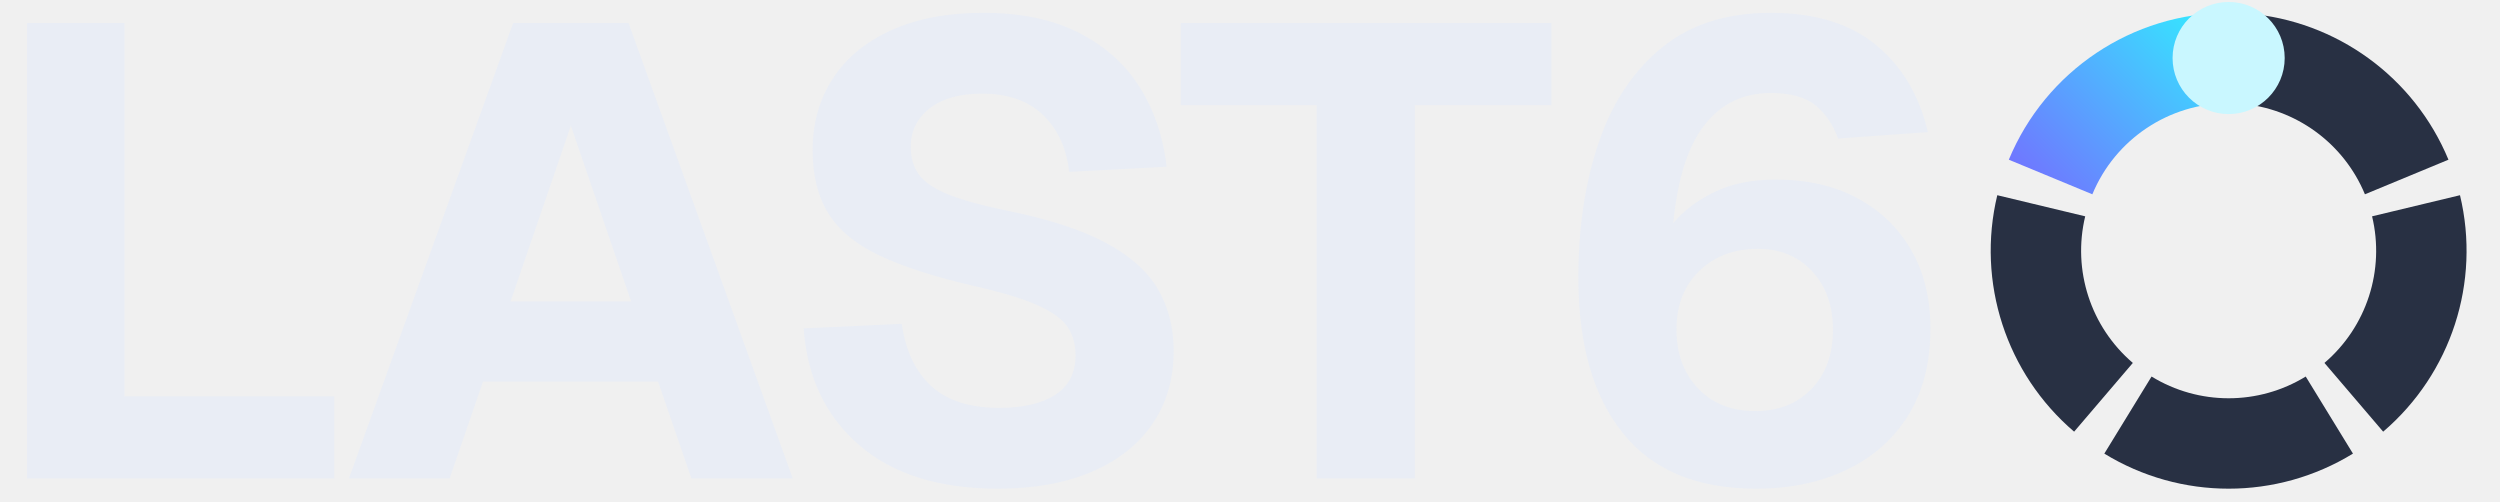
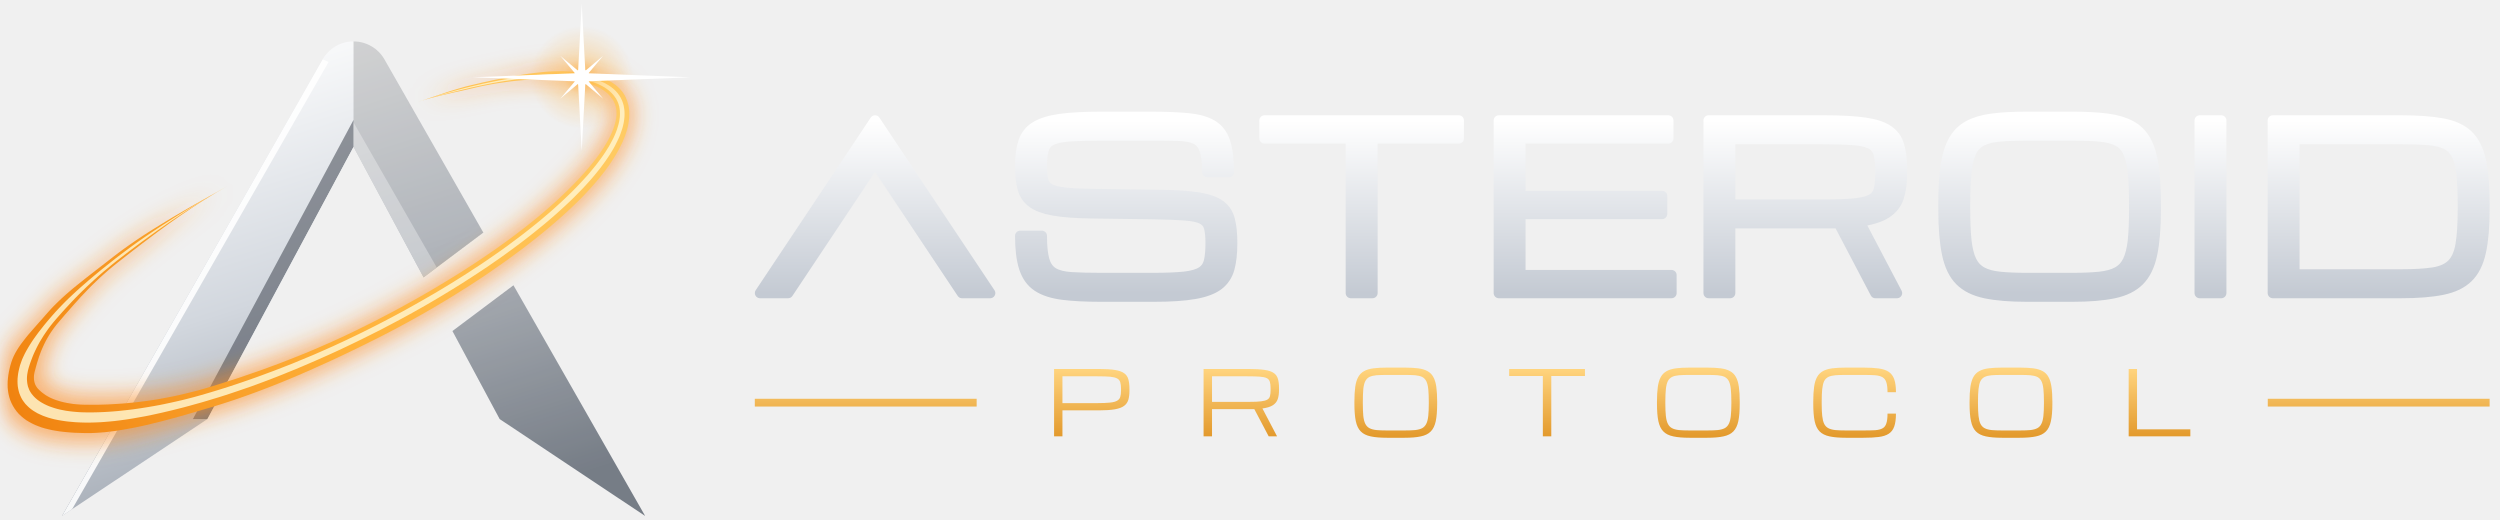
- <svg xmlns="http://www.w3.org/2000/svg" width="598.2" height="120" viewBox="6.4 -74.60 383.40 78.20" fill="none" role="img" aria-label="LAST60">
-   <path d="M55.300 0L7.400 0L7.400-71L22.600-71L22.600-12.800L55.300-12.800L55.300 0M73.300 0L57.600 0L83.200-71L101.200-71L126.800 0L111 0L105.800-15.100L78.500-15.100L73.300 0M92.200-55L82.800-27.600L101.600-27.600L92.200-55M158.800 1.600Q145 1.600 137.150-5.200Q129.300-12 128.500-23.400L143.800-24.100Q144.700-17.800 148.400-14.400Q152.100-11 159-11Q164.600-11 167.750-13.050Q170.900-15.100 170.900-19.200Q170.900-21.700 169.700-23.550Q168.500-25.400 165.100-26.950Q161.700-28.500 155.100-30Q146-32.100 140.450-34.700Q134.900-37.300 132.400-41.250Q129.900-45.200 129.900-51.200Q129.900-57.500 133.050-62.350Q136.200-67.200 142.200-69.900Q148.200-72.600 156.500-72.600Q165.300-72.600 171.400-69.500Q177.500-66.400 180.900-61Q184.300-55.600 185.100-48.600L169.900-47.800Q169.300-53.300 165.850-56.650Q162.400-60 156.300-60Q151.100-60 148.150-57.700Q145.200-55.400 145.200-51.700Q145.200-49.100 146.500-47.350Q147.800-45.600 151-44.300Q154.200-43 160-41.800Q169.900-39.800 175.600-36.750Q181.300-33.700 183.750-29.500Q186.200-25.300 186.200-19.900Q186.200-13.300 182.850-8.450Q179.500-3.600 173.350-1Q167.200 1.600 158.800 1.600M223.800 0L208.500 0L208.500-58.200L187.300-58.200L187.300-71L245.100-71L245.100-58.200L223.800-58.200L223.800 0M277 1.600Q263.200 1.600 256.250-7.050Q249.300-15.700 249.300-31.300Q249.300-43.100 252.500-52.450Q255.700-61.800 262.350-67.200Q269-72.600 279.300-72.600Q289.600-72.600 295.700-67.600Q301.800-62.600 303.800-54L289.800-53Q288.600-56.300 286.250-58.200Q283.900-60.100 279.300-60.100Q272.900-60.100 269-55.150Q265.100-50.200 264.100-39.800Q266.500-42.700 270.500-44.650Q274.500-46.600 280.100-46.600Q287.400-46.600 292.800-43.700Q298.200-40.800 301.200-35.600Q304.200-30.400 304.200-23.400Q304.200-15.400 300.750-9.850Q297.300-4.300 291.150-1.350Q285 1.600 277 1.600M276.900-10.500Q282.300-10.500 285.650-13.950Q289-17.400 289-23.200Q289-28.800 285.750-32.300Q282.500-35.800 277.300-35.800Q271.700-35.800 268.150-32.350Q264.600-28.900 264.600-23.200Q264.600-17.600 267.950-14.050Q271.300-10.500 276.900-10.500" fill="#E9EDF5" />
+ <svg xmlns="http://www.w3.org/2000/svg" width="577.8" height="120" viewBox="126 192 3794.1 788" fill="none" role="img" aria-label="Asteroid Protocol">
  <defs>
-     <linearGradient id="w-g" gradientUnits="userSpaceOnUse" x1="320.649" y1="-35.5" x2="350.7" y2="-65.551">
-       <stop offset="0" stop-color="#7B61FF" />
-       <stop offset="1" stop-color="#38E1FF" />
+     <linearGradient id="ld-t" gradientUnits="userSpaceOnUse" x1="0" y1="374.8" x2="0" y2="636.8">
+       <stop offset="0" stop-color="#FFFFFF" />
+       <stop offset="1" stop-color="#C4CAD3" />
+     </linearGradient>
+     <linearGradient id="ld-s" gradientUnits="userSpaceOnUse" x1="0" y1="752.1" x2="0" y2="854.2">
+       <stop offset="0" stop-color="#FFD47E" />
+       <stop offset="1" stop-color="#E39A2D" />
    </linearGradient>
  </defs>
-   <path d="M353.058 -65.458 A30.051 30.051 0 0 1 378.464 -47.000" stroke="#283043" stroke-width="14.098" stroke-linecap="butt" fill="none" />
-   <path d="M379.921 -42.515 A30.051 30.051 0 0 1 370.217 -12.649" stroke="#283043" stroke-width="14.098" stroke-linecap="butt" fill="none" />
-   <path d="M366.402 -9.877 A30.051 30.051 0 0 1 334.998 -9.877" stroke="#283043" stroke-width="14.098" stroke-linecap="butt" fill="none" />
-   <path d="M331.183 -12.649 A30.051 30.051 0 0 1 321.479 -42.515" stroke="#283043" stroke-width="14.098" stroke-linecap="butt" fill="none" />
-   <path d="M322.936 -47.000 A30.051 30.051 0 0 1 350.695 -65.551" stroke="url(#w-g)" stroke-width="14.098" stroke-linecap="butt" fill="none" />
-   <circle cx="350.7" cy="-65.551" r="8.741" fill="#C9F7FF" />
+   <defs>
+     <linearGradient id="ldm-m" gradientUnits="userSpaceOnUse" x1="520" y1="230" x2="760" y2="990">
+       <stop offset="0" stop-color="#FFFFFF" />
+       <stop offset="0.5" stop-color="#D2D7DE" />
+       <stop offset="1" stop-color="#8C949F" />
+     </linearGradient>
+     <linearGradient id="ldm-r" gradientUnits="userSpaceOnUse" x1="130" y1="790" x2="1065" y2="380">
+       <stop offset="0" stop-color="#F0820F" />
+       <stop offset="0.5" stop-color="#FFB23A" />
+       <stop offset="1" stop-color="#FFCB63" />
+     </linearGradient>
+     <radialGradient id="ldm-sg" cx="1008.8" cy="309.3" r="78" gradientUnits="userSpaceOnUse">
+       <stop offset="0" stop-color="#FFB547" stop-opacity="0.9" />
+       <stop offset="0.35" stop-color="#FFB547" stop-opacity="0.315" />
+       <stop offset="1" stop-color="#FFB547" stop-opacity="0" />
+     </radialGradient>
+     <clipPath id="ldm-c">
+       <path d="M220 975L615.6 282.1A54 54 0 0 1 709.4 282.1L859.5 545L768.8 613L662.5 415L440.7 828Z" />
+       <path d="M812.6 694.4L905.2 625L1105 975L884.3 828Z" />
+     </clipPath>
+     <filter id="ldm-b" x="-20%" y="-40%" width="140%" height="180%">
+       <feGaussianBlur stdDeviation="16" />
+     </filter>
+   </defs>
+   <path d="M220 975L615.6 282.1A54 54 0 0 1 709.4 282.1L859.5 545L768.8 613L662.5 415L440.7 828Z" fill="url(#ldm-m)" />
+   <path d="M812.6 694.4L905.2 625L1105 975L884.3 828Z" fill="url(#ldm-m)" />
+   <g clip-path="url(#ldm-c)">
+     <rect x="662.5" y="150" width="520" height="880" fill="#000" opacity="0.16" />
+     <path d="M662.5 415L440.7 828L418.7 828L662.5 374Z" fill="#3F4650" opacity="0.55" />
+     <path d="M662.5 415L768.8 613L788.8 598L662.5 377.8Z" fill="#FFFFFF" opacity="0.32" />
+     <path d="M220 975L615.6 282.1L624.6 286.1L233 969Z" fill="#fff" opacity="0.9" />
+   </g>
+   <path d="M760.8 346.4L770.1 343.3L779.2 340.1L788.3 336.7L797.2 333.4L806.1 330.2L814.9 327.1L823.6 324.3L832.3 321.7L840.9 319.5L849.5 317.4L857.9 315.5L866.3 313.5L874.5 311.6L882.5 309.8L890.5 308L898.3 306.4L906 304.8L913.5 303.3L921 301.9L928.3 300.6L935.5 299.5L942.5 298.5L949.5 297.6L956.2 296.9L962.9 296.3L969.4 295.9L975.8 295.7L982 295.7L988.1 295.9L994 296.2L999.7 296.8L1005.3 297.4L1010.7 298.2L1016 299L1021.1 299.9L1026.1 300.9L1031 302L1035.7 303.2L1040.3 304.6L1044.8 306.1L1049.1 307.8L1053.2 309.7L1057.3 311.8L1061.1 314.1L1064.8 316.7L1068.2 319.5L1071.4 322.5L1074.4 325.8L1077.1 329.3L1079.5 333L1081.5 336.9L1083.3 340.9L1084.7 345.1L1085.9 349.4L1086.8 353.8L1087.4 358.2L1087.7 362.7L1087.8 367.3L1087.6 371.9L1087.1 376.5L1086.4 381.2L1085.5 386L1084.3 390.8L1082.9 395.6L1081.3 400.4L1079.5 405.4L1077.4 410.3L1075.2 415.3L1072.7 420.3L1070 425.4L1067.1 430.6L1064 435.7L1060.7 440.9L1057.2 446.2L1053.5 451.5L1049.6 456.8L1045.5 462.2L1041.2 467.6L1036.6 473.1L1032 478.6L1027.1 484.1L1022 489.6L1016.7 495.2L1011.2 500.7L1005.6 506.3L999.8 512L993.8 517.6L987.6 523.2L981.3 528.9L974.8 534.6L968.1 540.3L961.3 546.1L954.4 551.8L947.3 557.6L940 563.4L932.6 569.2L925.1 575L917.4 580.8L909.6 586.6L901.7 592.4L893.6 598.2L885.4 604L877.1 609.8L868.7 615.5L860.2 621.3L851.5 627L842.8 632.7L833.9 638.4L825 644L816 649.7L806.8 655.3L797.6 660.8L788.3 666.3L778.9 671.8L769.5 677.2L759.9 682.6L750.3 687.9L740.7 693.2L731 698.4L721.2 703.6L711.4 708.7L701.5 713.7L691.6 718.7L681.7 723.6L671.8 728.5L661.8 733.3L651.9 738.1L641.9 742.9L632 747.6L622 752.3L612.1 756.9L602.1 761.4L592.2 765.9L582.3 770.3L572.4 774.6L562.5 778.8L552.6 782.9L542.8 787L533 790.9L523.2 794.7L513.5 798.4L503.8 802L494.1 805.5L484.5 808.9L475 812.1L465.4 815.2L456 818.1L446.6 821L437.3 823.8L428.1 826.6L419.1 829.4L410.1 832.1L401.2 834.8L392.5 837.4L383.8 840L375.2 842.5L366.8 845L358.4 847.3L350.1 849.5L341.9 851.6L333.9 853.6L325.9 855.5L318 857.2L310.2 858.7L302.6 860.1L295 861.3L287.5 862.4L280.2 863.2L272.9 863.8L265.8 864.2L258.8 864.3L251.9 864.3L245.2 864.1L238.6 863.9L232 863.6L225.6 863.1L219.3 862.6L213.1 861.9L207 861.1L201 860.1L195.1 859L189.2 857.6L183.5 856L177.9 854.1L172.3 852L166.9 849.5L161.7 846.7L156.6 843.6L151.7 840.2L147 836.3L142.7 832L138.8 827.3L135.2 822.4L132.1 817.1L129.4 811.6L127.3 805.9L125.6 800.1L124.3 794.2L123.5 788.4L123.2 782.6L123.2 776.8L123.5 771.1L124.1 765.5L125 760L126.1 754.5L127.3 749.1L128.7 743.7L130.2 738.4L132.2 733.1L134.6 727.9L137.5 722.8L140.7 717.9L144.2 713.1L148 708.4L152 703.8L156.3 699.2L160.7 694.7L165.2 690.1L169.8 685.5L174.4 680.8L179.1 676L183.8 671.1L188.5 665.9L193.2 660.6L198.1 655.3L203.3 650.1L208.8 644.9L214.5 639.9L220.5 634.9L226.8 629.9L233.2 624.9L239.7 620L246.5 615L253.3 610L260.3 605L267.4 599.8L274.5 594.6L281.7 589.3L288.9 583.8L296.2 578.2L303.6 572.6L311.2 567L319.1 561.6L327.1 556.2L335.3 550.9L343.6 545.7L352.1 540.5L360.8 535.4L369.5 530.3L378.4 525.3L387.4 520.3L396.4 515.3L405.6 510.3L414.8 505.2L424.1 500.2L433.4 495.2L442.7 490.1L452.1 485L461.5 479.8L470.9 474.5L470.9 474.5L461.5 479.9L452.3 485.4L443.3 491.1L434.3 496.8L425.6 502.7L416.9 508.6L408.3 514.7L399.9 520.8L391.7 526.9L383.5 533L375.5 539.2L367.5 545.3L359.7 551.5L352 557.6L344.4 563.7L336.9 569.7L329.5 575.6L322.1 581.5L314.9 587.3L307.7 592.9L300.7 598.6L293.9 604.3L287.4 610.2L281.2 616.2L275.2 622.2L269.4 628.3L263.9 634.3L258.6 640.4L253.4 646.4L248.4 652.3L243.6 658.1L239 663.8L234.5 669.4L230 674.8L225.7 680.1L221.4 685.1L217.3 690.1L213.6 695.2L210.3 700.3L207.4 705.5L204.8 710.6L202.6 715.7L200.7 720.8L199.1 725.6L197.7 730.4L196.6 734.9L195.6 739.3L194.8 743.3L194.1 747.1L193.4 750.7L192.8 753.9L192.1 756.9L191.4 759.5L191 762.1L190.9 764.4L191 766.5L191.4 768.3L191.9 769.9L192.6 771.2L193.3 772.2L194.2 772.9L195 773.5L195.8 773.8L196.6 774L197.4 774.1L198 774.1L198.7 774.1L199.3 774.3L200 774.5L200.7 774.9L201.4 775.5L202.4 776.2L203.5 777.1L204.9 778.1L206.6 779.2L208.5 780.4L210.7 781.6L213.2 782.8L216.1 784L219.2 785.2L222.5 786.3L226.2 787.4L230.1 788.3L234.4 789.2L238.8 789.9L243.5 790.5L248.5 790.9L253.7 791.2L259.1 791.2L264.6 791.3L270.5 791.4L276.5 791.4L282.7 791.4L289.1 791.4L295.7 791.3L302.5 791.1L309.5 790.9L316.7 790.5L324 790.1L331.6 789.6L339.2 789L347.1 788.2L355.1 787.3L363.2 786.3L371.5 785.1L379.8 783.8L388.3 782.3L396.9 780.6L405.6 778.7L414.4 776.7L423.3 774.4L432.2 772L441.2 769.3L450.3 766.6L459.5 763.7L468.7 760.9L478 757.9L487.5 754.8L496.9 751.7L506.5 748.5L516.1 745.3L525.7 741.9L535.4 738.5L545.2 734.9L555 731.3L564.8 727.6L574.6 723.8L584.5 719.9L594.3 715.9L604.2 711.9L614 707.7L623.9 703.4L633.7 699.1L643.5 694.6L653.3 690L663 685.4L672.7 680.6L682.4 675.8L692 670.9L701.6 666L711.1 661L720.6 655.9L730.1 650.9L739.5 645.7L748.8 640.6L758.1 635.4L767.3 630.1L776.4 624.9L785.4 619.6L794.4 614.2L803.3 608.9L812 603.5L820.7 598.1L829.3 592.6L837.8 587.2L846.1 581.7L854.4 576.3L862.5 570.8L870.5 565.3L878.3 559.8L886.1 554.3L893.7 548.8L901.2 543.3L908.5 537.8L915.6 532.3L922.7 526.8L929.5 521.3L936.2 515.9L942.8 510.4L949.1 505L955.3 499.6L961.4 494.2L967.2 488.9L972.9 483.6L978.4 478.3L983.7 473.1L988.9 468L993.9 462.9L998.7 457.9L1003.3 452.9L1007.7 448L1012 443.2L1016 438.4L1019.9 433.8L1023.5 429.2L1027 424.6L1030.2 420.2L1033.3 415.8L1036.2 411.6L1038.8 407.4L1041.3 403.3L1043.5 399.3L1045.5 395.5L1047.4 391.7L1049 388.1L1050.4 384.5L1051.6 381.1L1052.6 377.9L1053.4 374.7L1054.1 371.7L1054.5 368.9L1054.8 366.1L1054.9 363.5L1054.8 361.1L1054.6 358.8L1054.2 356.6L1053.7 354.5L1053.1 352.5L1052.3 350.6L1051.4 348.8L1050.4 347L1049.2 345.2L1048 343.3L1046.6 341.5L1045 339.6L1043.2 337.7L1041.1 335.9L1038.8 334L1036.3 332.1L1033.5 330.3L1030.5 328.6L1027.2 326.9L1023.6 325.4L1019.8 323.9L1015.7 322.6L1011.4 321.4L1006.9 320.3L1002.1 319.5L997.2 318.8L992 318.2L986.6 317.7L981.1 317.2L975.3 316.8L969.4 316.5L963.3 316.2L956.9 316L950.4 315.9L943.8 315.8L936.9 315.9L929.9 316.1L922.7 316.4L915.3 316.9L907.8 317.4L900.1 318.2L892.3 319L884.4 320L876.3 321.2L868.1 322.6L859.8 324.1L851.4 325.8L842.9 327.8L834.3 329.7L825.5 331.6L816.5 333.3L807.4 335.1L798.2 336.9L788.9 338.9L779.6 341.1L770.2 343.6L760.8 346.4Z" fill="#FF8A1F" opacity="0.6" filter="url(#ldm-b)" />
+   <path d="M760.8 346.4L770.1 343.4L779.3 340.3L788.4 337.2L797.4 334.2L806.3 331.2L815.2 328.4L824 325.8L832.7 323.3L841.3 321.2L849.9 319.2L858.3 317.2L866.6 315.4L874.8 313.6L882.9 311.9L890.8 310.3L898.7 308.8L906.3 307.4L913.9 306.1L921.3 304.9L928.6 303.8L935.8 302.9L942.8 302.1L949.7 301.4L956.4 300.8L963 300.4L969.4 300.2L975.7 300.1L981.8 300.1L987.8 300.4L993.6 300.8L999.2 301.3L1004.6 302L1009.9 302.7L1015.1 303.6L1020 304.5L1024.8 305.6L1029.5 306.8L1034 308.1L1038.3 309.5L1042.5 311.1L1046.5 312.8L1050.3 314.7L1053.9 316.8L1057.4 319L1060.7 321.4L1063.8 324L1066.6 326.8L1069.2 329.8L1071.6 332.9L1073.7 336.2L1075.5 339.7L1077.1 343.3L1078.3 347.1L1079.4 350.9L1080.2 354.8L1080.7 358.8L1081 362.9L1081 367L1080.8 371.3L1080.3 375.6L1079.6 379.9L1078.7 384.3L1077.6 388.8L1076.2 393.3L1074.7 397.9L1072.9 402.5L1070.9 407.3L1068.6 412L1066.2 416.8L1063.6 421.7L1060.7 426.6L1057.7 431.6L1054.4 436.7L1051 441.8L1047.3 446.9L1043.5 452.1L1039.4 457.3L1035.1 462.6L1030.7 467.9L1026 473.3L1021.2 478.7L1016.2 484.1L1011 489.6L1005.6 495.1L1000 500.6L994.2 506.1L988.3 511.7L982.2 517.3L975.9 522.9L969.5 528.5L962.9 534.2L956.1 539.9L949.2 545.6L942.2 551.3L935 557L927.6 562.7L920.2 568.5L912.5 574.2L904.8 579.9L896.9 585.7L888.9 591.4L880.7 597.1L872.4 602.9L864.1 608.6L855.6 614.3L847 619.9L838.3 625.6L829.4 631.2L820.5 636.8L811.5 642.4L802.4 647.9L793.2 653.4L784 658.9L774.6 664.3L765.2 669.7L755.7 675L746.2 680.3L736.6 685.5L726.9 690.7L717.2 695.8L707.4 700.9L697.6 705.9L687.7 710.8L677.9 715.7L668 720.5L658.1 725.3L648.1 730.1L638.2 734.8L628.3 739.4L618.4 743.9L608.4 748.4L598.5 752.9L588.6 757.2L578.7 761.5L568.8 765.7L558.9 769.8L549.1 773.8L539.3 777.7L529.5 781.5L519.8 785.2L510.1 788.8L500.4 792.3L490.8 795.7L481.3 799L471.8 802.1L462.3 805.2L452.9 808.1L443.6 810.9L434.4 813.6L425.3 816.3L416.3 818.9L407.4 821.5L398.6 824L389.9 826.4L381.3 828.7L372.8 831L364.4 833.1L356.1 835.1L347.9 837.1L339.8 838.9L331.8 840.6L324 842.1L316.3 843.5L308.7 844.8L301.2 846L293.8 846.9L286.5 847.8L279.4 848.4L272.4 848.9L265.6 849.2L258.9 849.3L252.3 849.2L245.9 849L239.6 848.8L233.4 848.4L227.4 847.9L221.5 847.3L215.8 846.6L210.2 845.7L204.7 844.7L199.4 843.5L194.2 842.2L189.1 840.7L184.2 838.9L179.4 837L174.8 834.8L170.3 832.4L166 829.8L161.9 826.8L158.1 823.6L154.5 820.2L151.2 816.4L148.3 812.4L145.7 808.2L143.4 803.8L141.5 799.3L140 794.7L138.9 790L138.1 785.2L137.6 780.4L137.5 775.6L137.6 770.9L138 766.1L138.6 761.3L139.4 756.6L140.4 751.8L141.6 747L143 742.2L144.7 737.4L146.7 732.6L149.1 727.9L151.8 723.2L154.8 718.5L158 713.9L161.5 709.3L165.1 704.7L168.9 700L172.9 695.4L177 690.7L181.2 685.9L185.5 681L190 676L194.4 670.9L199 665.7L203.8 660.4L208.8 655.2L214.1 650L219.6 644.8L225.3 639.6L231.2 634.5L237.3 629.3L243.6 624.2L250.1 619L256.6 613.8L263.4 608.5L270.2 603.2L277.2 597.8L284.2 592.4L291.4 586.8L298.6 581.2L305.9 575.6L313.5 570L321.2 564.5L329.1 559L337.2 553.5L345.4 548.1L353.7 542.8L362.2 537.5L370.8 532.2L379.5 526.9L388.3 521.6L397.2 516.4L406.1 511.2L415.2 505.9L424.4 500.7L433.6 495.5L442.8 490.3L452.1 485.1L461.5 479.8L470.9 474.5L470.9 474.5L461.5 479.9L452.3 485.3L443.2 490.9L434.1 496.5L425.2 502.2L416.5 507.9L407.8 513.8L399.2 519.6L390.8 525.5L382.4 531.4L374.2 537.4L366.1 543.3L358.2 549.2L350.3 555.2L342.5 561L334.9 566.9L327.3 572.7L319.9 578.5L312.6 584.2L305.3 589.9L298.3 595.5L291.4 601.2L284.8 607L278.3 612.8L272.1 618.7L266.1 624.5L260.3 630.3L254.7 636.2L249.2 641.9L244 647.7L238.9 653.3L234 658.9L229.2 664.4L224.5 669.7L220 675L215.6 680.1L211.4 685.1L207.5 690.2L203.9 695.3L200.6 700.4L197.6 705.5L194.9 710.5L192.5 715.4L190.3 720.2L188.3 724.9L186.6 729.5L185 733.9L183.7 738.1L182.4 742.1L181.3 746L180.3 749.6L179.4 753.1L178.5 756.3L177.9 759.4L177.5 762.3L177.4 765.1L177.5 767.7L177.8 770.1L178.3 772.3L178.9 774.3L179.6 776.1L180.5 777.7L181.4 779.2L182.3 780.5L183.4 781.8L184.5 782.9L185.6 784.1L186.9 785.2L188.2 786.4L189.6 787.6L191.2 788.8L193 790.1L194.9 791.5L197.1 792.8L199.5 794.2L202.2 795.6L205.1 796.9L208.3 798.2L211.7 799.4L215.4 800.6L219.3 801.7L223.5 802.7L227.9 803.6L232.6 804.4L237.4 805.1L242.5 805.6L247.8 806L253.3 806.2L259 806.3L264.9 806.3L271 806.3L277.2 806.2L283.7 806L290.3 805.8L297.1 805.4L304.1 805L311.3 804.5L318.6 803.9L326.1 803.2L333.7 802.4L341.5 801.4L349.4 800.4L357.5 799.2L365.7 797.9L374 796.4L382.4 794.8L391 793.1L399.6 791.2L408.4 789.1L417.2 786.9L426.2 784.6L435.2 782.1L444.3 779.4L453.4 776.6L462.6 773.7L472 770.7L481.4 767.7L490.8 764.6L500.3 761.3L509.9 758L519.6 754.7L529.3 751.2L539 747.6L548.8 744L558.6 740.2L568.4 736.4L578.2 732.5L588.1 728.5L598 724.4L607.8 720.2L617.7 715.9L627.6 711.6L637.4 707.1L647.3 702.6L657.1 697.9L666.9 693.2L676.6 688.4L686.3 683.6L696 678.7L705.6 673.7L715.2 668.7L724.8 663.6L734.3 658.5L743.7 653.3L753.1 648.1L762.4 642.9L771.6 637.6L780.8 632.3L789.8 626.9L798.8 621.5L807.7 616.1L816.5 610.7L825.3 605.2L833.9 599.7L842.4 594.2L850.8 588.7L859 583.2L867.2 577.6L875.2 572.1L883.2 566.5L890.9 560.9L898.6 555.4L906.1 549.8L913.4 544.2L920.7 538.7L927.7 533.1L934.6 527.6L941.4 522.1L948 516.6L954.4 511.1L960.7 505.6L966.8 500.2L972.7 494.8L978.4 489.4L984 484.1L989.4 478.8L994.6 473.6L999.7 468.4L1004.5 463.3L1009.2 458.2L1013.7 453.2L1018 448.2L1022.1 443.3L1026 438.5L1029.7 433.8L1033.2 429.1L1036.5 424.5L1039.6 419.9L1042.5 415.5L1045.2 411.1L1047.7 406.8L1050 402.6L1052.1 398.5L1054 394.5L1055.6 390.6L1057.1 386.8L1058.3 383.1L1059.4 379.5L1060.2 376.1L1060.9 372.7L1061.3 369.5L1061.6 366.4L1061.6 363.4L1061.5 360.5L1061.2 357.7L1060.8 355.1L1060.1 352.6L1059.3 350.1L1058.3 347.8L1057.2 345.5L1055.9 343.3L1054.4 341.2L1052.8 339.1L1051 337L1049.1 334.9L1046.9 332.9L1044.4 330.9L1041.8 329L1038.9 327.1L1035.8 325.4L1032.5 323.7L1028.9 322L1025.1 320.6L1021.1 319.2L1016.8 317.9L1012.4 316.8L1007.7 315.8L1002.8 314.9L997.7 314.2L992.4 313.7L986.9 313.2L981.3 312.8L975.4 312.5L969.4 312.3L963.2 312.1L956.8 312.1L950.2 312.1L943.5 312.3L936.6 312.5L929.5 312.9L922.3 313.4L914.9 314.1L907.4 314.8L899.7 315.7L891.9 316.8L884 317.9L875.9 319.2L867.7 320.7L859.4 322.3L851 324.1L842.5 326.1L833.9 328.1L825.1 330.1L816.2 332L807.1 334.1L798 336.2L788.8 338.5L779.5 340.9L770.2 343.5L760.8 346.4Z" fill="url(#ldm-r)" />
+   <path d="M760.8 346.4L770.1 343.4L779.4 340.5L788.5 337.7L797.6 334.9L806.6 332.3L815.6 329.8L824.4 327.4L833.1 325.1L841.8 323L850.3 321L858.7 319.1L867 317.4L875.2 315.7L883.3 314.1L891.2 312.7L899.1 311.4L906.7 310.1L914.3 309L921.7 308.1L929 307.2L936.1 306.5L943 305.8L949.9 305.4L956.5 305L963 304.8L969.4 304.6L975.6 304.7L981.6 304.8L987.4 305.1L993.1 305.5L998.6 306.1L1003.9 306.8L1009.1 307.6L1014.1 308.5L1018.8 309.5L1023.4 310.6L1027.9 311.9L1032.1 313.3L1036.1 314.8L1040 316.4L1043.7 318.1L1047.1 320L1050.4 322L1053.5 324.1L1056.4 326.4L1059.1 328.8L1061.5 331.3L1063.8 334L1065.8 336.8L1067.6 339.7L1069.1 342.7L1070.5 345.8L1071.6 349.1L1072.5 352.4L1073.1 355.9L1073.6 359.4L1073.8 363.1L1073.8 366.8L1073.6 370.6L1073.1 374.5L1072.5 378.5L1071.6 382.5L1070.5 386.7L1069.1 390.9L1067.6 395.2L1065.9 399.6L1063.9 404L1061.7 408.5L1059.4 413.1L1056.8 417.8L1054 422.5L1051 427.3L1047.8 432.1L1044.4 437.1L1040.8 442L1037 447.1L1033 452.1L1028.8 457.3L1024.4 462.5L1019.8 467.7L1015 473L1010.1 478.3L1004.9 483.6L999.6 489L994.1 494.5L988.4 499.9L982.5 505.4L976.5 510.9L970.3 516.5L963.9 522.1L957.4 527.7L950.7 533.3L943.8 538.9L936.8 544.6L929.7 550.2L922.4 555.9L914.9 561.6L907.4 567.2L899.6 572.9L891.8 578.6L883.8 584.3L875.7 589.9L867.5 595.6L859.1 601.2L850.7 606.8L842.1 612.4L833.4 618L824.7 623.6L815.8 629.1L806.8 634.6L797.8 640.1L788.6 645.6L779.4 651L770.1 656.4L760.7 661.7L751.3 667L741.8 672.2L732.2 677.4L722.6 682.5L712.9 687.6L703.2 692.7L693.4 697.6L683.6 702.5L673.8 707.4L663.9 712.2L654.1 716.9L644.2 721.6L634.3 726.2L624.4 730.7L614.5 735.1L604.6 739.5L594.6 743.8L584.8 748L574.9 752.2L565 756.2L555.2 760.2L545.4 764.1L535.6 767.9L525.8 771.6L516.1 775.2L506.5 778.7L496.9 782L487.3 785.3L477.8 788.5L468.4 791.6L459 794.6L449.7 797.4L440.5 800.2L431.4 802.9L422.3 805.4L413.4 807.9L404.5 810.3L395.8 812.5L387.1 814.7L378.6 816.7L370.1 818.7L361.8 820.5L353.6 822.3L345.5 823.9L337.5 825.3L329.7 826.7L322 828L314.4 829.1L307 830.1L299.7 831L292.5 831.7L285.5 832.3L278.6 832.8L271.9 833.1L265.3 833.3L258.9 833.4L252.7 833.3L246.6 833.1L240.7 832.8L234.9 832.3L229.3 831.8L223.9 831.1L218.7 830.3L213.6 829.4L208.7 828.4L204 827.2L199.4 825.9L195 824.4L190.9 822.9L186.9 821.1L183 819.3L179.4 817.2L176 815.1L172.8 812.8L169.8 810.3L167 807.6L164.4 804.9L162.1 801.9L160 798.9L158.2 795.7L156.7 792.4L155.3 788.9L154.3 785.4L153.5 781.8L152.9 778.2L152.6 774.4L152.5 770.6L152.6 766.7L153 762.7L153.5 758.7L154.3 754.6L155.3 750.4L156.4 746.2L157.9 741.9L159.5 737.5L161.5 733.1L163.6 728.7L166 724.2L168.6 719.7L171.4 715.1L174.4 710.4L177.6 705.7L181 701L184.6 696.1L188.4 691.3L192.3 686.3L196.4 681.3L200.7 676.2L205.2 671L209.8 665.8L214.6 660.6L219.7 655.3L224.9 650L230.3 644.7L235.9 639.4L241.7 634L247.7 628.6L253.9 623.2L260.2 617.7L266.6 612.3L273.2 606.8L280 601.2L286.9 595.7L293.9 590.1L301.1 584.4L308.4 578.8L315.9 573.2L323.5 567.5L331.2 561.9L339.1 556.3L347.2 550.7L355.3 545.2L363.6 539.6L372 534.1L380.6 528.6L389.2 523.1L397.9 517.6L406.8 512.1L415.7 506.7L424.7 501.3L433.8 495.9L443 490.5L452.2 485.2L461.5 479.8L470.9 474.5L470.9 474.5L461.5 479.9L452.2 485.3L443.1 490.7L434 496.2L425 501.8L416.1 507.4L407.3 513.1L398.7 518.7L390.1 524.5L381.6 530.2L373.3 536L365.1 541.7L357 547.5L349 553.3L341.1 559L333.3 564.8L325.7 570.5L318.2 576.2L310.8 581.9L303.5 587.5L296.4 593.2L289.5 598.9L282.7 604.5L276.1 610.2L269.8 615.9L263.6 621.6L257.5 627.3L251.7 632.9L246 638.5L240.5 644.1L235.2 649.6L230.1 655.1L225.1 660.5L220.3 665.8L215.6 671.1L211.1 676.2L206.8 681.3L202.7 686.4L198.9 691.5L195.4 696.5L192 701.5L189 706.4L186.1 711.2L183.5 716L181.1 720.7L178.9 725.3L176.9 729.7L175.1 734.1L173.5 738.3L172 742.4L170.7 746.3L169.5 750.1L168.5 753.8L167.8 757.3L167.2 760.8L166.9 764.1L166.8 767.3L167 770.3L167.3 773.2L167.8 776L168.4 778.6L169.3 781L170.2 783.4L171.3 785.6L172.6 787.7L174 789.8L175.6 791.7L177.2 793.6L179.1 795.5L181.1 797.3L183.3 799.1L185.7 800.8L188.3 802.5L191.1 804.1L194.1 805.7L197.3 807.2L200.8 808.7L204.5 810L208.4 811.3L212.5 812.5L216.9 813.6L221.4 814.5L226.2 815.4L231.2 816.1L236.3 816.7L241.7 817.2L247.3 817.6L253 817.8L259 817.9L265.1 817.9L271.4 817.8L277.8 817.6L284.5 817.3L291.3 816.9L298.2 816.4L305.3 815.8L312.6 815L320 814.2L327.6 813.3L335.3 812.2L343.2 811L351.2 809.7L359.3 808.3L367.6 806.8L376 805.1L384.4 803.3L393 801.4L401.7 799.4L410.5 797.2L419.4 794.9L428.4 792.4L437.5 789.8L446.6 787.1L455.8 784.3L465.1 781.4L474.5 778.4L483.9 775.3L493.4 772.1L503 768.8L512.6 765.4L522.3 761.9L532 758.3L541.7 754.7L551.5 750.9L561.3 747.1L571.2 743.2L581 739.1L590.9 735L600.8 730.9L610.7 726.6L620.6 722.2L630.5 717.8L640.3 713.3L650.2 708.7L660 704L669.8 699.3L679.6 694.5L689.4 689.6L699.1 684.7L708.7 679.7L718.4 674.6L728 669.5L737.5 664.4L746.9 659.2L756.3 653.9L765.7 648.6L774.9 643.3L784.1 638L793.2 632.6L802.3 627.1L811.2 621.7L820 616.2L828.8 610.7L837.4 605.2L845.9 599.6L854.4 594.1L862.7 588.5L870.8 582.9L878.9 577.3L886.9 571.7L894.7 566.1L902.3 560.4L909.9 554.8L917.3 549.2L924.5 543.6L931.6 538L938.6 532.4L945.4 526.9L952 521.3L958.5 515.8L964.8 510.3L970.9 504.8L976.9 499.3L982.7 493.9L988.3 488.5L993.8 483.2L999 477.9L1004.1 472.6L1009 467.4L1013.7 462.3L1018.3 457.2L1022.6 452.1L1026.7 447.1L1030.7 442.2L1034.4 437.3L1038 432.5L1041.3 427.8L1044.5 423.1L1047.4 418.5L1050.2 414L1052.7 409.5L1055 405.2L1057.2 400.9L1059.1 396.7L1060.8 392.6L1062.3 388.6L1063.5 384.6L1064.6 380.8L1065.5 377.1L1066.1 373.5L1066.6 370L1066.8 366.5L1066.8 363.2L1066.7 360L1066.3 356.9L1065.8 354L1065 351.1L1064.1 348.3L1062.9 345.6L1061.6 343L1060.1 340.5L1058.4 338.1L1056.5 335.7L1054.5 333.5L1052.2 331.3L1049.7 329.1L1047 327.1L1044.1 325.1L1041 323.3L1037.6 321.5L1034.1 319.8L1030.3 318.3L1026.3 316.8L1022.1 315.5L1017.7 314.3L1013.1 313.2L1008.3 312.3L1003.3 311.4L998.1 310.8L992.7 310.2L987.1 309.7L981.4 309.4L975.5 309.1L969.4 309L963.1 309L956.7 309L950.1 309.2L943.3 309.5L936.4 309.9L929.3 310.5L922.1 311.1L914.7 311.9L907.1 312.8L899.5 313.9L891.6 315L883.7 316.3L875.6 317.7L867.4 319.3L859.1 321L850.7 322.8L842.2 324.7L833.5 326.8L824.8 328.9L815.9 331.1L806.9 333.3L797.8 335.7L788.7 338.1L779.4 340.7L770.1 343.5L760.8 346.4Z" fill="#FFF4CC" opacity="0.85" />
+   <circle cx="1008.8" cy="309.3" r="78" fill="url(#ldm-sg)" />
+   <path d="M843.8 309.3L1008.8 302.8L1173.8 309.3L1008.8 315.8ZM1008.8 197.3L1014.8 309.3L1008.8 421.3L1002.8 309.3ZM976.3 276.7L1011.6 306.4L1041.3 341.8L1006 312.1ZM976.3 341.8L1006 306.4L1041.3 276.7L1011.6 312.1Z" fill="#FFFFFF" />
+   <circle cx="1008.8" cy="309.3" r="12" fill="#FFFFFF" />
+   <path d="M1279.4 636.8L1454 374.8L1628.7 636.8L1586 636.8L1454 438.7L1322 636.8ZM1963.3 561Q1963.3 545.9 1960.9 537.2Q1958.5 528.5 1950.2 524.3Q1941.8 520.1 1924.2 518.8Q1906.7 517.5 1876.1 517L1781.3 515.7Q1746.2 515.2 1724.8 511.4Q1703.5 507.6 1692.6 499.5Q1681.7 491.4 1678 477.8Q1674.3 464.2 1674.3 443.7Q1674.3 421.3 1679.4 406.8Q1684.4 392.3 1697.6 384.2Q1710.8 376 1735.1 372.6Q1759.3 369.3 1797.7 369.3L1870.7 369.3Q1905.5 369.3 1928.7 371.5Q1951.9 373.7 1965.5 381.8Q1979.2 389.8 1985 406.7Q1990.9 423.6 1990.9 453.1L1958.2 453.1Q1958.2 430.2 1953.8 418.5Q1949.5 406.8 1939.5 402.6Q1929.5 398.3 1912.6 398Q1895.7 397.6 1870.7 397.6L1799.4 397.6Q1768.8 397.6 1750.5 398.8Q1732.2 400 1722.8 404.3Q1713.4 408.5 1710.3 417.9Q1707.1 427.3 1707.1 443.7Q1707.1 457.5 1709.3 465.9Q1711.5 474.2 1719.3 478.6Q1727.1 482.9 1743.3 484.5Q1759.5 486.2 1787.4 486.5L1889.1 487.9Q1924.9 488.4 1946.3 492Q1967.7 495.7 1978.4 503.9Q1989.1 512.1 1992.5 526Q1996 539.9 1996 561Q1996 584.1 1991.7 599.7Q1987.3 615.3 1974.9 624.7Q1962.4 634 1938.9 638.1Q1915.4 642.2 1877 642.2L1797.2 642.2Q1762.2 642.2 1738.5 639.2Q1714.8 636.1 1700.7 626.8Q1686.6 617.5 1680.5 599.1Q1674.3 580.7 1674.3 549.9L1707.1 549.9Q1707.1 574 1711 587.1Q1714.9 600.3 1724.7 606Q1734.6 611.7 1752.2 612.8Q1769.9 613.9 1797.2 613.9L1875.3 613.9Q1905.8 613.9 1923.6 612Q1941.3 610 1949.8 604.4Q1958.3 598.9 1960.8 588.5Q1963.3 578.1 1963.3 561ZM2208.9 636.8L2176.1 636.8L2176.1 402.1L2045.1 402.1L2045.1 374.8L2339.9 374.8L2339.9 402.1L2208.9 402.1ZM2662.7 636.8L2400.7 636.8L2400.7 374.8L2657.9 374.8L2657.9 402.1L2433.4 402.1L2433.4 489.4L2648.5 489.4L2648.5 516.7L2433.4 516.7L2433.4 609.5L2662.7 609.5ZM2719.1 636.8L2719.1 374.8L2894.4 374.8Q2932.8 374.8 2956.3 378.2Q2979.7 381.6 2991.8 390Q3004 398.3 3008.2 412.8Q3012.5 427.3 3012.5 449.5L3012.5 456.3Q3012.5 476.8 3007.6 491.5Q3002.8 506.3 2988.9 515.4Q2975.1 524.5 2948 528.3L3005 636.8L2972.2 636.8L2916.5 530.7Q2913 530.8 2909.4 530.8Q2905.7 530.8 2901.8 530.8L2751.8 530.8L2751.8 636.8ZM2751.8 403.1L2751.8 502.5L2896.7 502.5Q2925.8 502.5 2942.6 500.6Q2959.4 498.6 2967.4 493.7Q2975.3 488.7 2977.5 479.7Q2979.7 470.6 2979.7 456.3L2979.7 449.5Q2979.7 433.3 2976.7 423.9Q2973.6 414.5 2964.4 410.1Q2955.2 405.6 2936.9 404.4Q2918.7 403.1 2888.1 403.1L2888.1 403.1ZM3271 642.2L3202.3 642.2Q3163.9 642.2 3139.2 637Q3114.4 631.8 3100.5 617.8Q3086.6 603.8 3081.1 577.6Q3075.5 551.3 3075.5 509.2L3075.5 502.4Q3075.5 467.6 3078.9 443.9Q3082.4 420.3 3090.7 405.5Q3099.1 390.6 3113.5 382.8Q3127.9 374.9 3149.7 372.1Q3171.6 369.3 3202.3 369.3L3271 369.3Q3301.7 369.3 3323.6 372.1Q3345.4 374.9 3359.8 382.8Q3374.2 390.6 3382.6 405.5Q3390.9 420.3 3394.3 443.9Q3397.7 467.6 3397.7 502.4L3397.7 509.2Q3397.7 551.3 3392.2 577.6Q3386.7 603.8 3372.8 617.8Q3358.9 631.8 3334.1 637Q3309.4 642.2 3271 642.2ZM3202.3 613.9L3271 613.9Q3295.4 613.9 3312.1 612.2Q3328.8 610.5 3339.3 604.9Q3349.8 599.2 3355.4 587.8Q3360.9 576.4 3363 557.3Q3365 538.2 3365 509.2L3365 502.4Q3365 472.3 3363 452.9Q3360.9 433.4 3355.4 422.2Q3349.8 410.9 3339.3 405.7Q3328.8 400.5 3312.1 399.1Q3295.4 397.6 3271 397.6L3202.3 397.6Q3177.9 397.6 3161.2 399.1Q3144.4 400.5 3134 405.7Q3123.5 410.9 3117.9 422.2Q3112.4 433.4 3110.3 452.9Q3108.3 472.3 3108.3 502.4L3108.3 509.2Q3108.3 538.2 3110.3 557.3Q3112.4 576.4 3117.9 587.8Q3123.5 599.2 3134 604.9Q3144.4 610.5 3161.2 612.2Q3177.9 613.9 3202.3 613.9ZM3497.1 636.8L3464.4 636.8L3464.4 374.8L3497.1 374.8ZM3769.8 636.8L3575.4 636.8L3575.4 374.8L3769.8 374.8Q3808.2 374.8 3832.9 379.4Q3857.7 384 3871.6 397.2Q3885.5 410.4 3891 435.7Q3896.6 460.9 3896.6 502.4L3896.6 509.2Q3896.6 549.3 3891 574.4Q3885.5 599.6 3871.6 613.1Q3857.7 626.7 3832.9 631.7Q3808.2 636.8 3769.8 636.8ZM3608.1 403.1L3608.1 608.5L3769.8 608.5Q3800.4 608.5 3818.9 605.6Q3837.5 602.7 3847.3 592.9Q3857 583.2 3860.4 563.3Q3863.8 543.3 3863.8 509.2L3863.8 502.4Q3863.8 474 3861.8 455.6Q3859.7 437.2 3854.2 426.5Q3848.6 415.9 3838.1 410.8Q3827.6 405.8 3810.9 404.4Q3794.2 403.1 3769.8 403.1L3769.8 403.1Z" fill="url(#ld-t)" stroke="url(#ld-t)" stroke-width="15.7" stroke-linejoin="round" />
+   <path d="M1738.4 854.2L1725.7 854.2L1725.7 752L1794.1 752Q1809 752 1818.2 753.5Q1827.3 755 1832 758.4Q1836.8 761.8 1838.4 767.6Q1840.1 773.5 1840.1 782.1L1840.1 784.8Q1840.1 793 1838.4 798.8Q1836.7 804.5 1831.8 808.1Q1827 811.6 1817.8 813.2Q1808.6 814.8 1793.7 814.8L1738.4 814.8ZM1827.3 784.8L1827.3 782.1Q1827.3 775.8 1826.1 772Q1824.9 768.2 1821.3 766.3Q1817.7 764.4 1810.6 763.7Q1803.5 763.1 1791.6 763.1L1738.4 763.1L1738.4 803.8L1791.6 803.8Q1803.5 803.8 1810.6 803Q1817.7 802.3 1821.3 800.2Q1824.9 798.2 1826.1 794.5Q1827.3 790.7 1827.3 784.8ZM1952.6 854.2L1952.6 752L2021 752Q2036 752 2045.1 753.4Q2054.3 754.7 2059 758Q2063.7 761.2 2065.4 766.9Q2067.1 772.5 2067.1 781.2L2067.1 783.8Q2067.1 791.8 2065.2 797.6Q2063.3 803.3 2057.9 806.9Q2052.5 810.5 2041.9 811.9L2064.1 854.2L2051.4 854.2L2029.6 812.9Q2028.3 812.9 2026.9 812.9Q2025.4 812.9 2023.9 812.9L1965.4 812.9L1965.4 854.2ZM1965.4 763.1L1965.4 801.9L2021.9 801.9Q2033.3 801.9 2039.8 801.1Q2046.4 800.3 2049.5 798.4Q2052.6 796.5 2053.4 793Q2054.3 789.4 2054.3 783.8L2054.3 781.2Q2054.3 774.9 2053.1 771.2Q2051.9 767.5 2048.3 765.8Q2044.7 764.1 2037.6 763.6Q2030.5 763.1 2018.6 763.1L2018.6 763.1ZM2257.7 856.4L2230.9 856.4Q2215.9 856.4 2206.3 854.3Q2196.6 852.3 2191.2 846.8Q2185.8 841.4 2183.6 831.1Q2181.5 820.9 2181.5 804.5L2181.5 801.8Q2181.5 788.2 2182.8 779Q2184.1 769.8 2187.4 764Q2190.7 758.2 2196.3 755.2Q2201.9 752.1 2210.4 751Q2218.9 749.9 2230.9 749.9L2257.7 749.9Q2269.7 749.9 2278.2 751Q2286.7 752.1 2292.3 755.2Q2298 758.2 2301.2 764Q2304.5 769.8 2305.8 779Q2307.1 788.2 2307.1 801.8L2307.1 804.5Q2307.1 820.9 2305 831.1Q2302.8 841.4 2297.4 846.8Q2292 852.3 2282.3 854.3Q2272.7 856.4 2257.7 856.4ZM2230.9 845.3L2257.7 845.3Q2267.2 845.3 2273.7 844.7Q2280.3 844 2284.4 841.8Q2288.4 839.6 2290.6 835.1Q2292.8 830.7 2293.6 823.2Q2294.4 815.8 2294.4 804.5L2294.4 801.8Q2294.4 790.1 2293.6 782.5Q2292.8 774.9 2290.6 770.5Q2288.4 766.2 2284.4 764.1Q2280.3 762.1 2273.7 761.5Q2267.2 761 2257.7 761L2230.9 761Q2221.4 761 2214.9 761.5Q2208.4 762.1 2204.3 764.1Q2200.2 766.2 2198 770.5Q2195.8 774.9 2195 782.5Q2194.3 790.1 2194.3 801.8L2194.3 804.5Q2194.3 815.8 2195 823.2Q2195.8 830.7 2198 835.1Q2200.2 839.6 2204.3 841.8Q2208.4 844 2214.9 844.7Q2221.4 845.3 2230.9 845.3ZM2480.3 854.2L2467.5 854.2L2467.5 762.7L2416.4 762.7L2416.4 752L2531.4 752L2531.4 762.7L2480.3 762.7ZM2716.9 856.4L2690.1 856.4Q2675.1 856.4 2665.5 854.3Q2655.8 852.3 2650.4 846.8Q2645 841.4 2642.8 831.1Q2640.7 820.9 2640.7 804.5L2640.7 801.8Q2640.7 788.2 2642 779Q2643.3 769.8 2646.6 764Q2649.9 758.2 2655.5 755.2Q2661.1 752.1 2669.6 751Q2678.1 749.9 2690.1 749.9L2716.9 749.9Q2728.9 749.9 2737.4 751Q2745.9 752.1 2751.5 755.2Q2757.2 758.2 2760.4 764Q2763.7 769.8 2765 779Q2766.3 788.2 2766.3 801.8L2766.3 804.5Q2766.3 820.9 2764.2 831.1Q2762 841.4 2756.6 846.8Q2751.2 852.3 2741.5 854.3Q2731.9 856.4 2716.9 856.4ZM2690.1 845.3L2716.9 845.3Q2726.4 845.3 2732.9 844.7Q2739.5 844 2743.6 841.8Q2747.6 839.6 2749.8 835.1Q2752 830.7 2752.8 823.2Q2753.6 815.8 2753.6 804.5L2753.6 801.8Q2753.6 790.1 2752.8 782.5Q2752 774.9 2749.8 770.5Q2747.6 766.2 2743.6 764.1Q2739.5 762.1 2732.9 761.5Q2726.4 761 2716.9 761L2690.1 761Q2680.6 761 2674.1 761.5Q2667.5 762.1 2663.5 764.1Q2659.4 766.2 2657.2 770.5Q2655 774.9 2654.2 782.5Q2653.4 790.1 2653.4 801.8L2653.4 804.5Q2653.4 815.8 2654.2 823.2Q2655 830.7 2657.2 835.1Q2659.4 839.6 2663.5 841.8Q2667.5 844 2674.1 844.7Q2680.6 845.3 2690.1 845.3ZM2877.9 804.5L2877.9 801.8Q2877.9 788.2 2879.2 779Q2880.5 769.8 2883.8 764Q2887.1 758.2 2892.7 755.2Q2898.3 752.1 2906.8 751Q2915.3 749.9 2927.3 749.9L2954.1 749.9Q2967.8 749.9 2977.2 751.2Q2986.7 752.5 2992.4 756.3Q2998.2 760.2 3000.8 767.6Q3003.4 775 3003.4 787.2L2990.6 787.2Q2990.6 777.6 2988.8 772.2Q2987.1 766.9 2983 764.5Q2978.9 762.1 2971.9 761.5Q2964.8 761 2954.1 761L2927.3 761Q2917.8 761 2911.3 761.5Q2904.8 762.1 2900.7 764.1Q2896.6 766.2 2894.4 770.5Q2892.3 774.9 2891.5 782.5Q2890.7 790.1 2890.7 801.8L2890.7 804.5Q2890.7 815.8 2891.5 823.2Q2892.3 830.7 2894.4 835.1Q2896.6 839.6 2900.7 841.8Q2904.8 844 2911.3 844.7Q2917.8 845.3 2927.3 845.3L2954.1 845.3Q2964.8 845.3 2971.9 844.9Q2978.9 844.4 2983 842.1Q2987.1 839.9 2988.8 834.6Q2990.6 829.3 2990.6 819.7L3003.4 819.7Q3003.4 831.9 3000.8 839.3Q2998.2 846.6 2992.4 850.3Q2986.7 854 2977.2 855.2Q2967.8 856.4 2954.1 856.4L2927.3 856.4Q2912.3 856.4 2902.7 854.3Q2893.1 852.3 2887.6 846.8Q2882.2 841.4 2880 831.1Q2877.9 820.9 2877.9 804.5ZM3191.3 856.4L3164.5 856.4Q3149.6 856.4 3139.9 854.3Q3130.3 852.3 3124.8 846.8Q3119.4 841.4 3117.3 831.1Q3115.1 820.9 3115.1 804.5L3115.1 801.8Q3115.1 788.2 3116.4 779Q3117.8 769.8 3121 764Q3124.3 758.2 3129.9 755.2Q3135.5 752.1 3144 751Q3152.6 749.9 3164.5 749.9L3191.3 749.9Q3203.3 749.9 3211.8 751Q3220.3 752.1 3226 755.2Q3231.6 758.2 3234.8 764Q3238.1 769.8 3239.4 779Q3240.8 788.2 3240.8 801.8L3240.8 804.5Q3240.8 820.9 3238.6 831.1Q3236.4 841.4 3231 846.8Q3225.6 852.3 3216 854.3Q3206.3 856.4 3191.3 856.4ZM3164.5 845.3L3191.3 845.3Q3200.9 845.3 3207.4 844.7Q3213.9 844 3218 841.8Q3222.1 839.6 3224.2 835.1Q3226.4 830.7 3227.2 823.2Q3228 815.8 3228 804.5L3228 801.8Q3228 790.1 3227.2 782.5Q3226.4 774.9 3224.2 770.5Q3222.1 766.2 3218 764.1Q3213.9 762.1 3207.4 761.5Q3200.9 761 3191.3 761L3164.5 761Q3155 761 3148.5 761.5Q3142 762.1 3137.9 764.1Q3133.8 766.2 3131.6 770.5Q3129.5 774.9 3128.7 782.5Q3127.9 790.1 3127.9 801.8L3127.9 804.5Q3127.9 815.8 3128.7 823.2Q3129.5 830.7 3131.6 835.1Q3133.8 839.6 3137.9 841.8Q3142 844 3148.5 844.7Q3155 845.3 3164.5 845.3ZM3450.2 854.2L3356.6 854.2L3356.6 752L3369.3 752L3369.3 843.6L3450.2 843.6Z" fill="url(#ld-s)" />
+   <rect x="1271.5" y="797.2" width="336.7" height="11.8" fill="url(#ld-s)" />
+   <rect x="3567.7" y="797.2" width="336.7" height="11.8" fill="url(#ld-s)" />
</svg>
